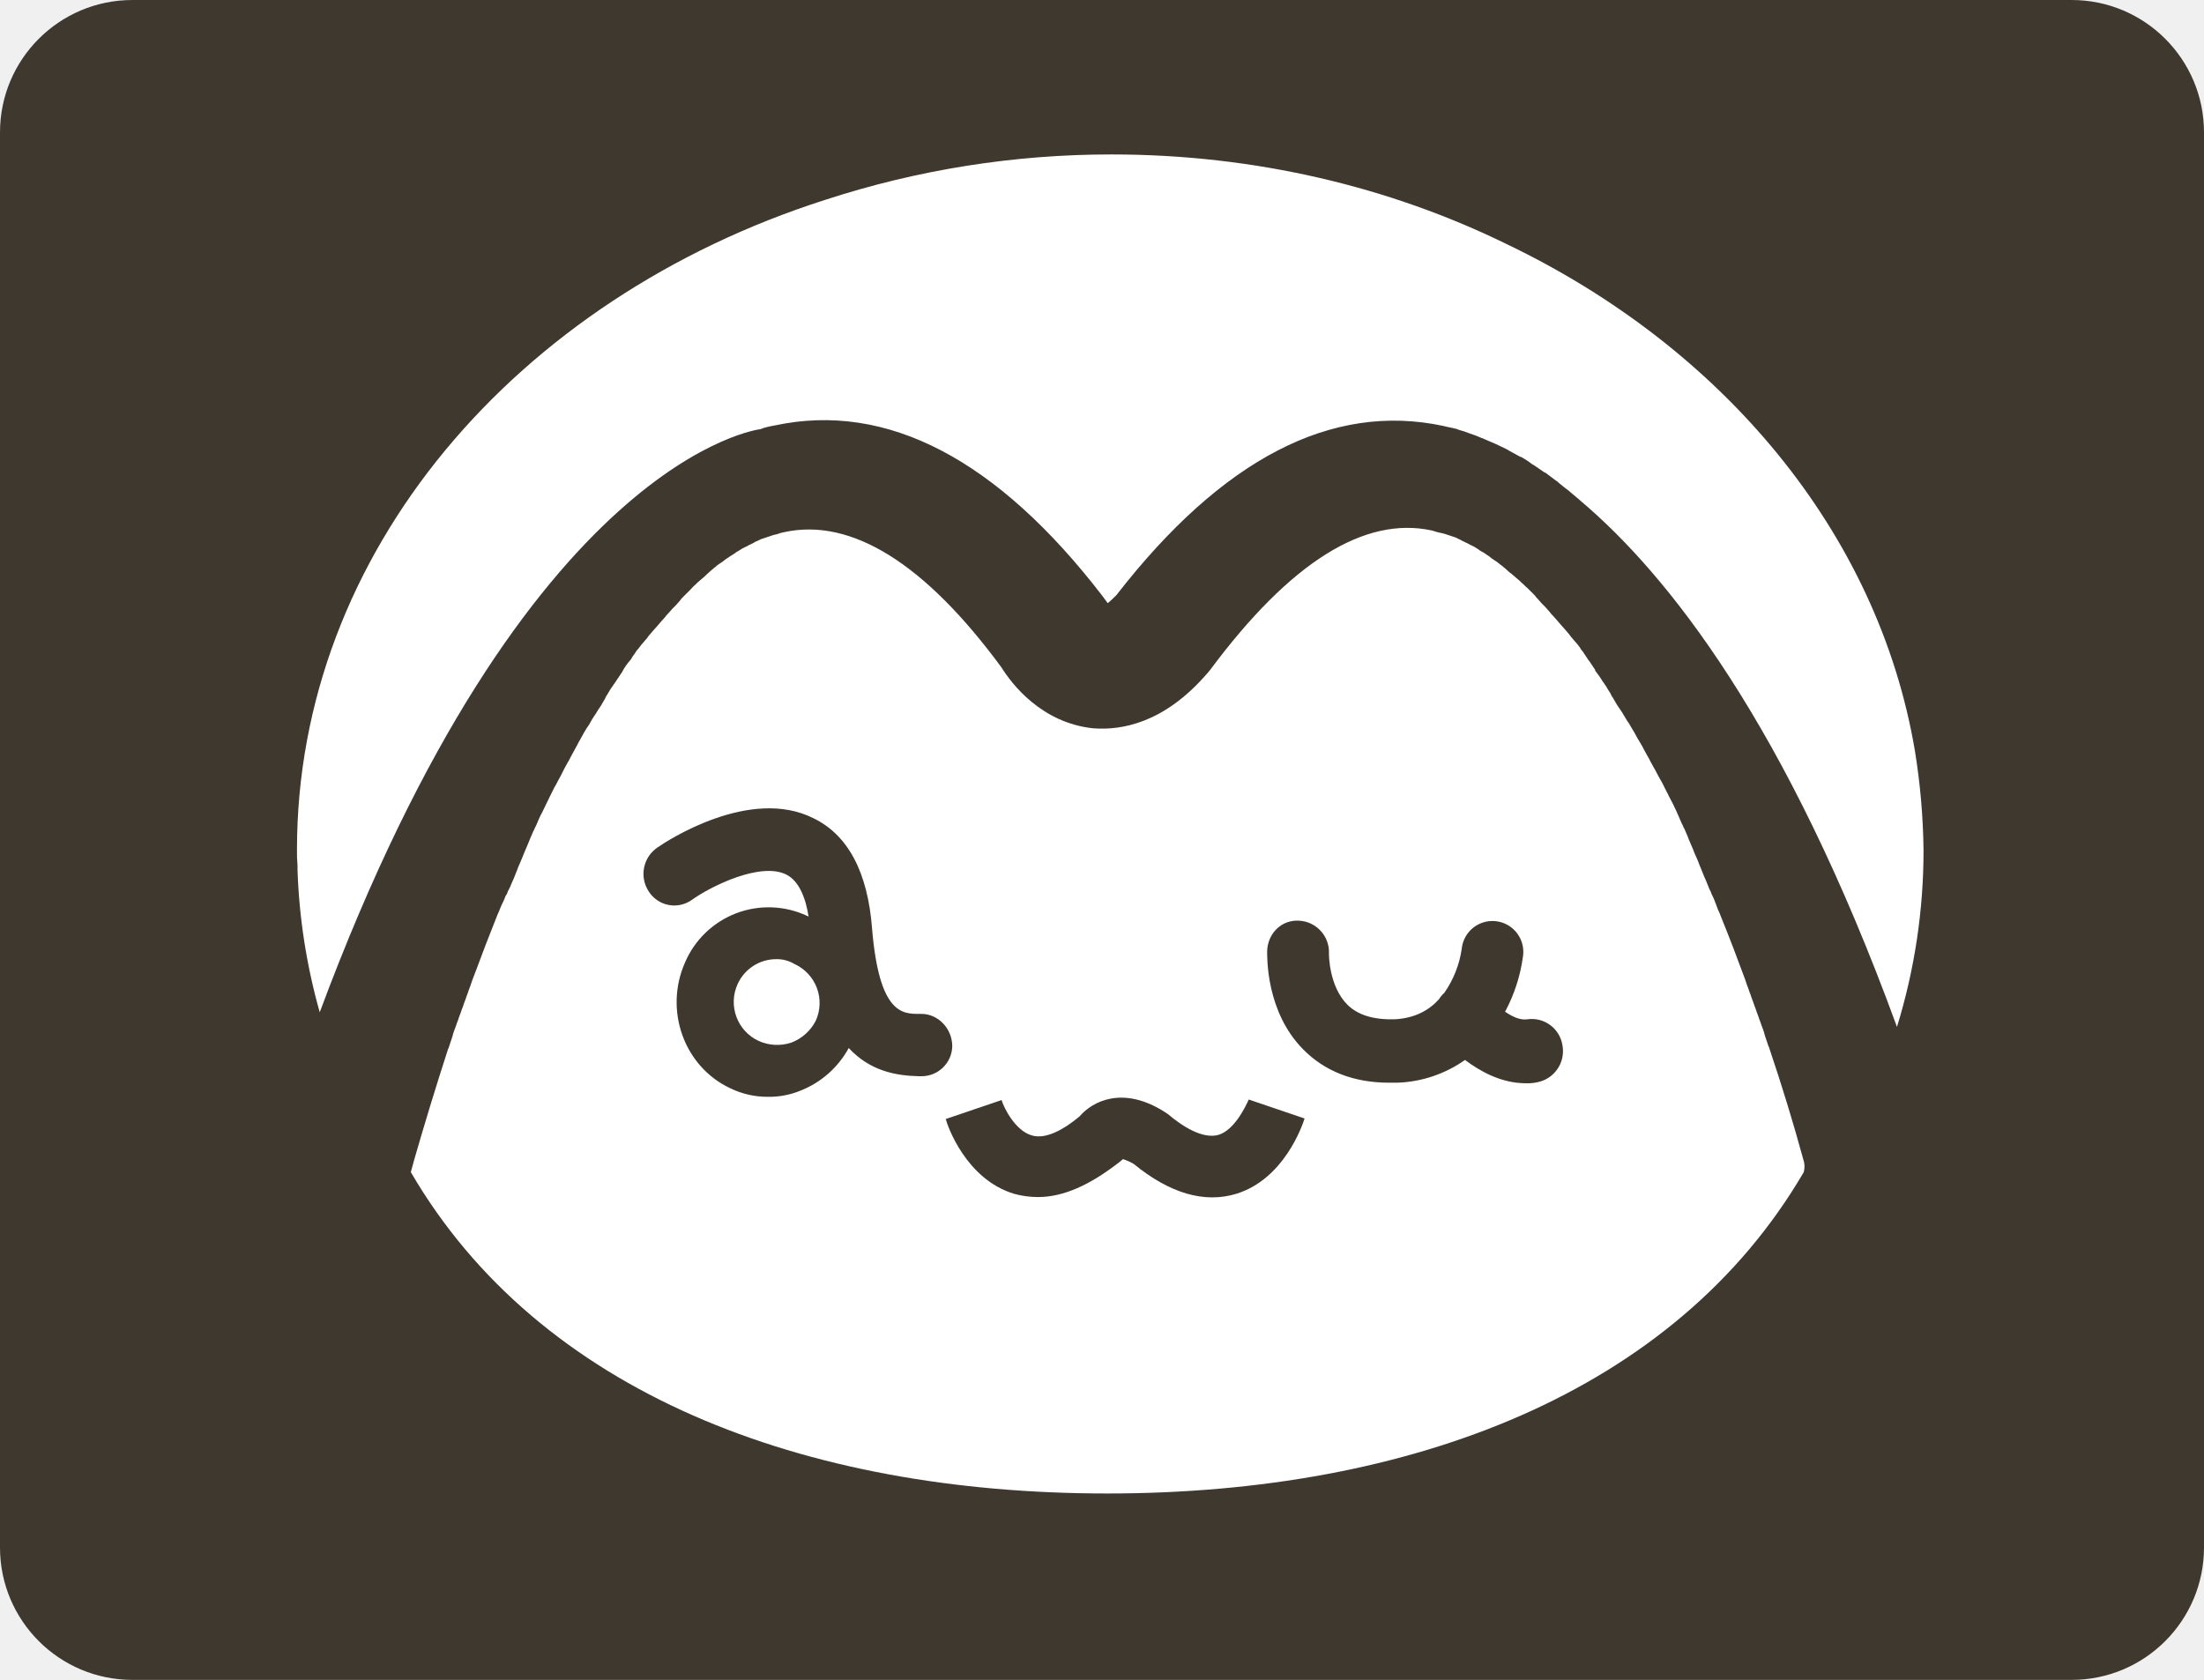
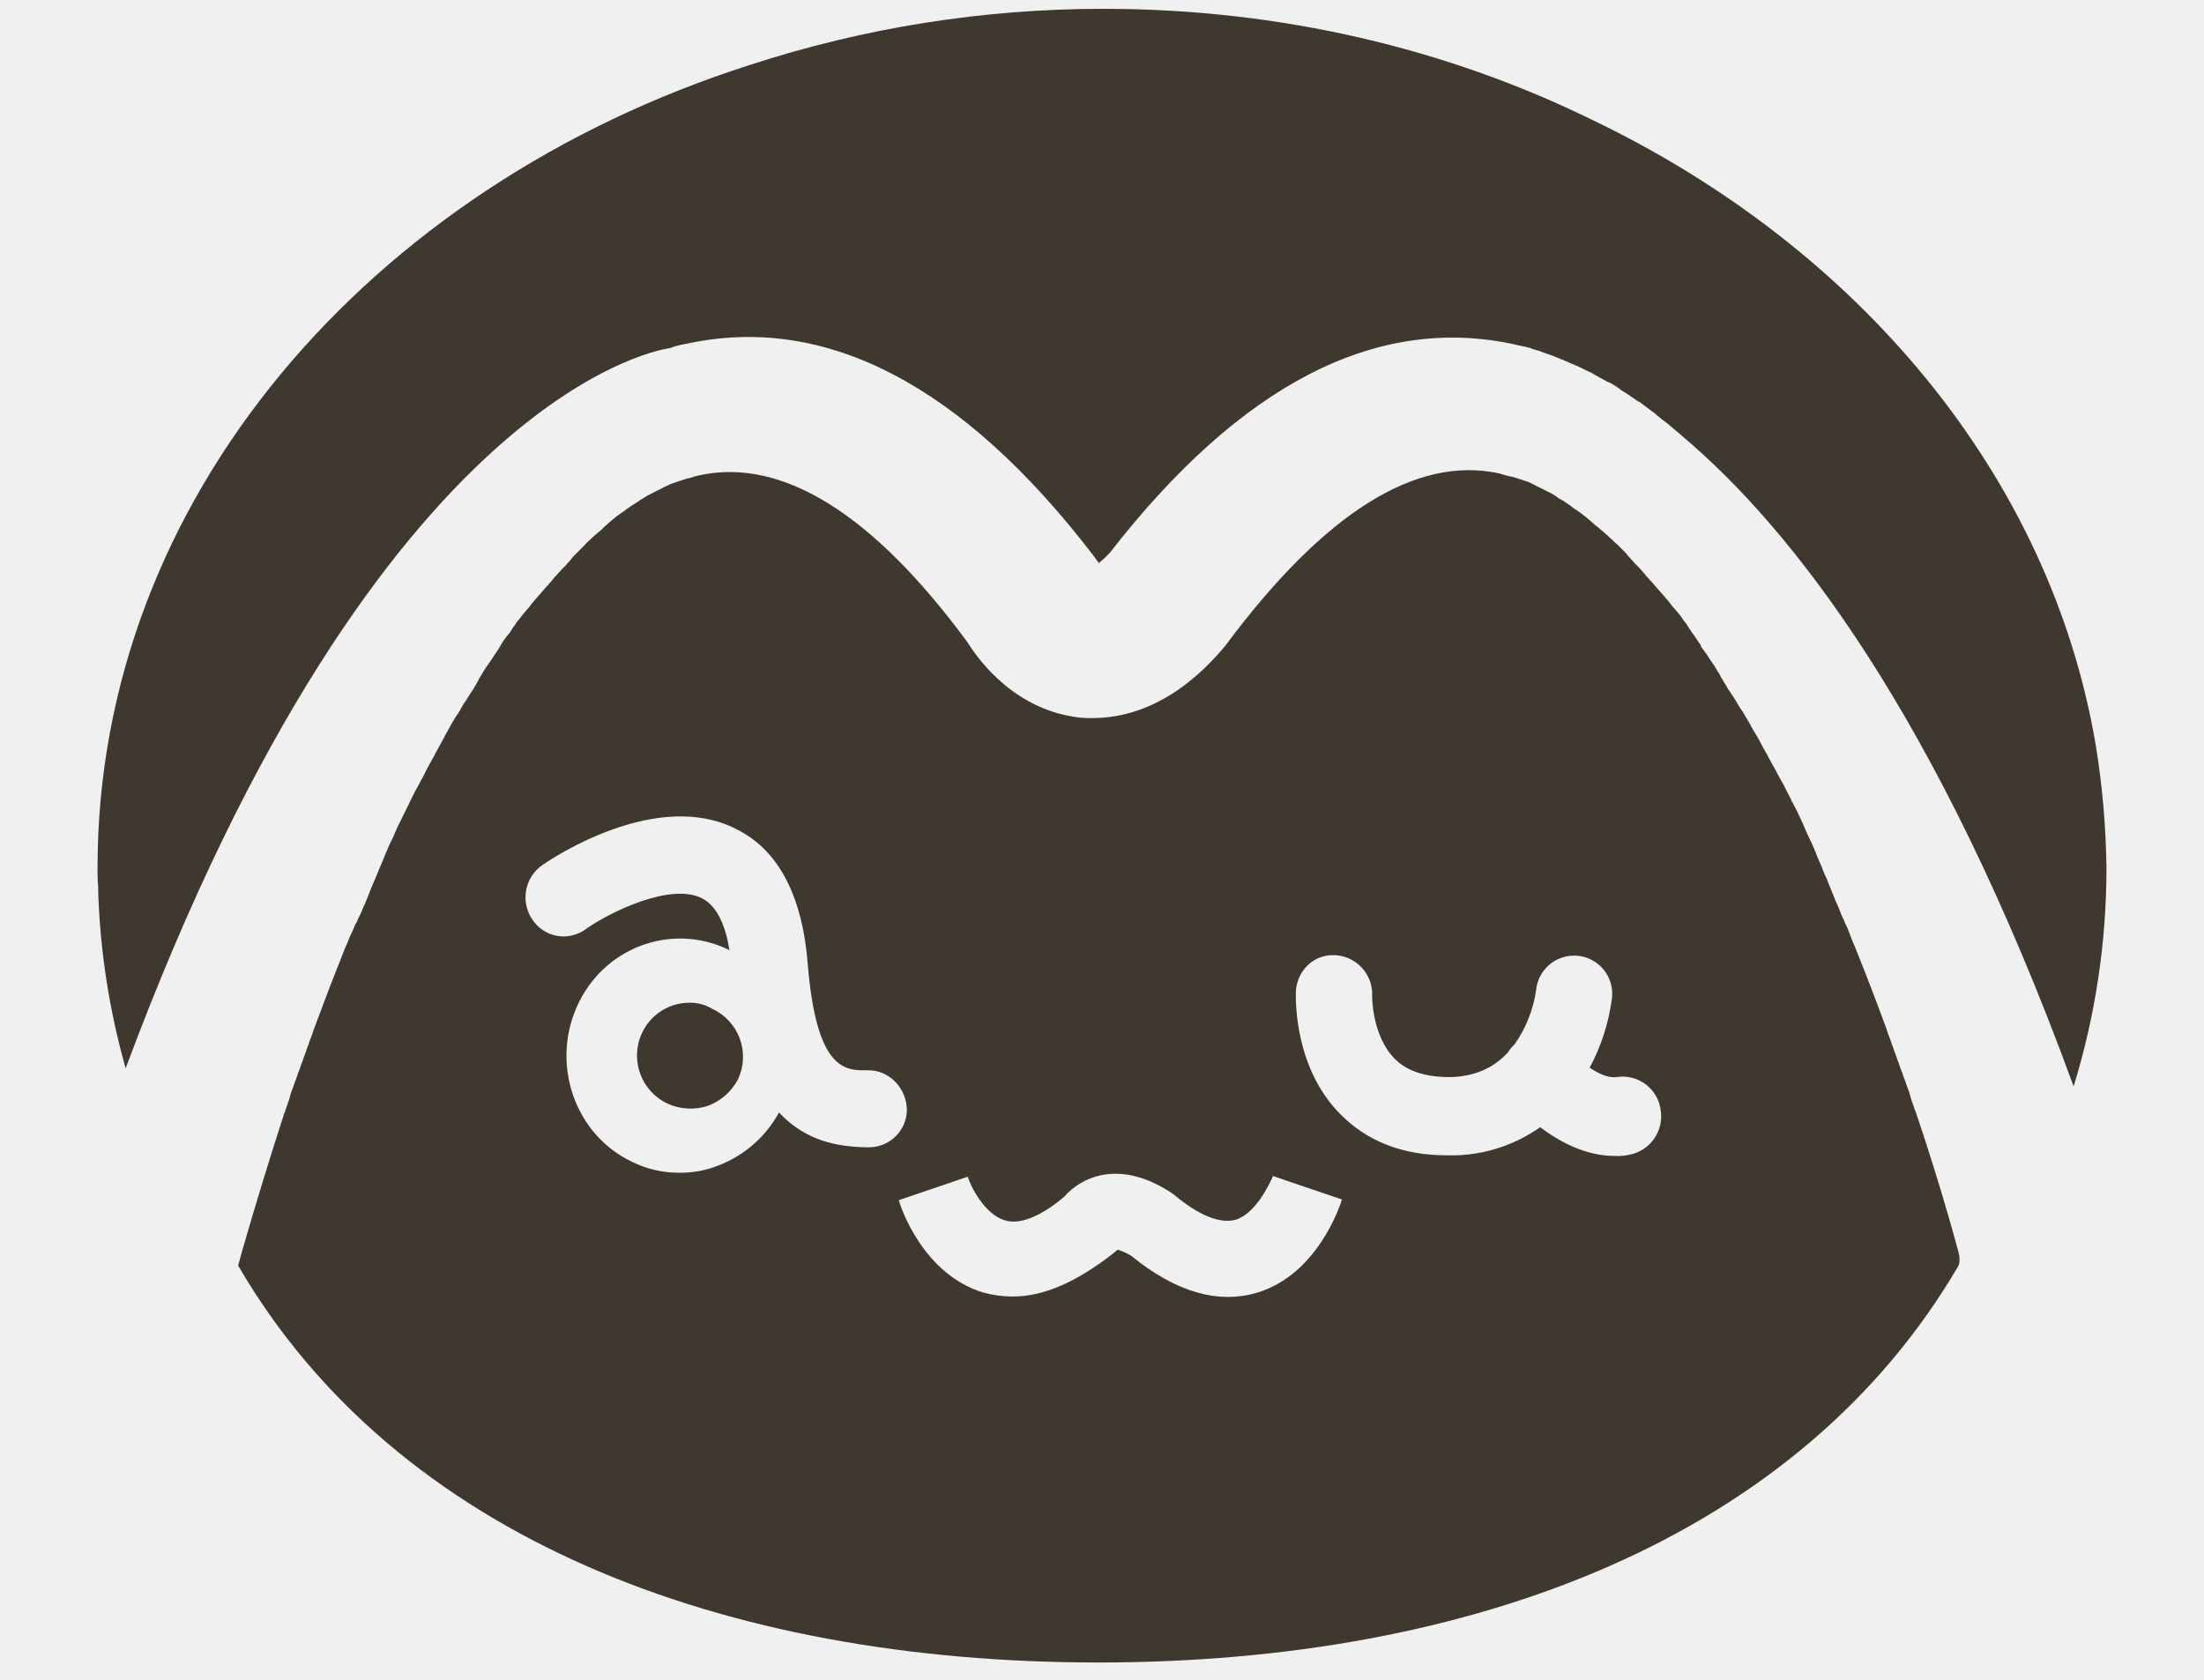
<svg xmlns="http://www.w3.org/2000/svg" width="749" height="571" viewBox="0 0 749 571">
  <defs>
    <clipPath id="clip-favicon">
      <rect width="749" height="571" />
    </clipPath>
  </defs>
  <g id="favicon" clip-path="url(#clip-favicon)">
-     <g id="mawchu-01" transform="translate(-34)">
-       <rect id="Rectangle_6" data-name="Rectangle 6" width="749" height="571" rx="45" transform="translate(34)" fill="#3f382f" />
-       <path id="Path_1" data-name="Path 1" d="M131.943,178.658A11.593,11.593,0,0,0,125.865,177a14.388,14.388,0,0,0-13.262,8.473,14.618,14.618,0,0,0,7.184,19.34,15.261,15.261,0,0,0,11.052.553A15.486,15.486,0,0,0,139.127,198,14.56,14.56,0,0,0,131.943,178.658Z" transform="translate(172.068 149.023)" fill="#fff" />
-       <path id="Path_2" data-name="Path 2" d="M524.893,311.975c-3.315-12.157-7.184-24.866-11.6-37.944a.643.643,0,0,0-.184-.368c-.368-1.289-.921-2.579-1.289-3.868,0-.184-.184-.553-.184-.737-.368-1.289-.921-2.395-1.289-3.684-.184-.368-.184-.553-.368-.921-.368-1.289-.921-2.395-1.289-3.684-.184-.368-.184-.553-.368-.921-.368-1.289-.921-2.395-1.289-3.684-.184-.368-.184-.553-.368-.921-.368-1.289-.921-2.395-1.289-3.684,0-.184-.184-.368-.184-.553-2.579-7-5.157-13.815-7.92-20.63-.184-.368-.184-.553-.368-.921-.368-1.105-.921-2.026-1.289-3.131-.184-.553-.368-.921-.553-1.474a20.457,20.457,0,0,0-1.289-2.947,6.544,6.544,0,0,0-.737-1.658l-1.105-2.763c-.184-.553-.553-1.105-.737-1.658l-1.105-2.763a19.109,19.109,0,0,1-.737-1.842c-.368-.921-.737-1.842-1.105-2.579a19.112,19.112,0,0,1-.737-1.842c-.368-.921-.737-1.658-1.105-2.579a19.112,19.112,0,0,1-.737-1.842c-.368-.921-.737-1.658-1.105-2.579-.368-.553-.553-1.289-.921-1.842-.368-.921-.737-1.658-1.105-2.579-.184-.553-.553-1.105-.737-1.658-.737-1.658-1.658-3.5-2.579-5.157a10.935,10.935,0,0,0-.737-1.474l-1.105-2.21a20.091,20.091,0,0,0-1.105-2.026c-.368-.737-.737-1.289-1.105-2.026a20.093,20.093,0,0,0-1.105-2.026c-.368-.737-.737-1.289-1.105-2.026a20.093,20.093,0,0,0-1.105-2.026c-.368-.737-.737-1.289-1.105-2.026a20.094,20.094,0,0,0-1.105-2.026c-.368-.553-.737-1.289-1.105-1.842-.368-.737-.737-1.289-1.105-2.026-.368-.553-.737-1.289-1.105-1.842a12.389,12.389,0,0,0-1.289-2.026c-.368-.553-.737-1.289-1.105-1.842a19.42,19.42,0,0,0-1.289-2.026l-1.105-1.658c-.368-.737-.921-1.474-1.289-2.21a7.466,7.466,0,0,1-.921-1.658,27.267,27.267,0,0,1-1.474-2.395c-.368-.368-.553-.921-.921-1.289a39.448,39.448,0,0,0-2.395-3.5.957.957,0,0,1-.368-.737c-.553-.921-1.289-1.842-1.842-2.763a7.8,7.8,0,0,1-.921-1.289c-.553-.737-.921-1.474-1.474-2.21a5.6,5.6,0,0,1-.921-1.289,16.107,16.107,0,0,0-1.474-1.842c-.368-.368-.737-.921-1.105-1.289-.553-.553-.921-1.289-1.474-1.842-.368-.368-.737-.921-1.105-1.289-.553-.553-.921-1.105-1.474-1.658-.368-.368-.737-.921-1.105-1.289-.553-.553-.921-1.105-1.474-1.658a8.012,8.012,0,0,1-1.105-1.289c-.553-.553-.921-1.105-1.474-1.658l-1.105-1.105c-.553-.553-.921-1.105-1.474-1.658a4.883,4.883,0,0,1-.921-1.105l-1.658-1.658-.921-.921c-.737-.553-1.289-1.289-2.026-1.842l-.553-.553c-.921-.737-1.658-1.474-2.579-2.21a2.543,2.543,0,0,0-.737-.553c-.553-.553-1.289-1.105-1.842-1.658-.368-.184-.553-.553-.921-.737-.553-.368-1.105-.921-1.658-1.289-.368-.184-.737-.553-1.105-.737a10.216,10.216,0,0,1-1.474-1.105c-.368-.184-.737-.553-1.105-.737a6.462,6.462,0,0,0-1.474-.921,3.853,3.853,0,0,1-1.105-.737c-.553-.368-.921-.553-1.474-.921l-1.105-.553c-.553-.184-.921-.553-1.474-.737l-1.105-.553c-.553-.184-.921-.553-1.474-.737l-1.105-.553-1.658-.553c-.368-.184-.737-.184-1.105-.368-.553-.184-1.105-.368-1.842-.553-.368,0-.553-.184-.921-.184-.921-.184-1.842-.553-2.579-.737-22.84-4.973-48.075,10.683-75.335,47.338l-.921,1.105c-14.736,17.13-29.287,19.525-38.865,18.788-17.683-1.842-27.813-15.288-31.129-20.63C226.5,109.546,201.449,93.89,178.609,98.863a13.567,13.567,0,0,0-2.579.737c-.368,0-.553.184-.921.184l-1.658.553c-.368.184-.737.184-1.105.368l-1.658.553-1.105.553a5.514,5.514,0,0,0-1.474.737L167,103.1c-.553.184-.921.553-1.474.737l-1.105.553c-.553.368-.921.553-1.474.921a3.853,3.853,0,0,0-1.105.737c-.553.368-.921.553-1.474.921-.368.184-.737.553-1.105.737a10.216,10.216,0,0,0-1.474,1.105c-.368.184-.737.553-1.105.737a10.123,10.123,0,0,0-1.658,1.289c-.368.184-.553.553-.921.737-.553.553-1.289,1.105-1.842,1.658l-.553.553c-.921.737-1.658,1.474-2.579,2.21l-.553.553a17.366,17.366,0,0,0-1.842,1.842l-.921.921-1.658,1.658a4.883,4.883,0,0,0-.921,1.105c-.553.553-.921,1.105-1.474,1.658l-1.105,1.105c-.553.553-.921,1.105-1.474,1.658a8.01,8.01,0,0,0-1.105,1.289c-.553.553-.921,1.105-1.474,1.658-.368.368-.737.921-1.105,1.289-.553.553-.921,1.105-1.474,1.658-.368.368-.737.921-1.105,1.289-.553.553-.921,1.289-1.474,1.842-.368.368-.737.921-1.105,1.289-.553.553-.921,1.289-1.474,1.842a5.6,5.6,0,0,0-.921,1.289,15.368,15.368,0,0,0-1.474,2.21c-.368.368-.553.737-.921,1.105a18.248,18.248,0,0,0-2.026,3.131c-.184.184-.184.368-.368.553l-2.21,3.315c-.368.368-.553.921-.921,1.289a27.267,27.267,0,0,0-1.474,2.395,7.467,7.467,0,0,0-.921,1.658c-.368.737-.921,1.474-1.289,2.21l-1.105,1.658a19.419,19.419,0,0,1-1.289,2.026,16.2,16.2,0,0,0-1.105,1.842,12.39,12.39,0,0,1-1.289,2.026c-.368.553-.737,1.289-1.105,1.842-.368.737-.737,1.289-1.105,2.026a20.1,20.1,0,0,0-1.105,2.026c-.368.737-.737,1.289-1.105,2.026s-.737,1.289-1.105,2.026a20.09,20.09,0,0,1-1.105,2.026c-.368.737-.737,1.289-1.105,2.026l-1.105,2.21c-.368.737-.737,1.289-1.105,2.026a20.094,20.094,0,0,1-1.105,2.026l-1.105,2.21a.643.643,0,0,1-.184.368c-.921,2.026-2.026,4.052-2.947,6.078a17.12,17.12,0,0,0-.921,1.842c-.368.921-.737,1.658-1.105,2.579-.368.553-.553,1.289-.921,1.842-.368.921-.737,1.658-1.105,2.579-.184.553-.553,1.289-.737,1.842-.368.921-.737,1.658-1.105,2.579-.184.553-.553,1.289-.737,1.842-.368.921-.737,1.658-1.105,2.579A19.107,19.107,0,0,0,87.8,213.8L86.7,216.563c-.184.553-.553,1.105-.737,1.658a18.588,18.588,0,0,1-1.289,2.763,3.7,3.7,0,0,1-.737,1.474,20.466,20.466,0,0,1-1.289,2.947c-.184.368-.368.921-.553,1.289-.368,1.105-.921,2.026-1.289,3.131-.184.368-.184.553-.368.921-2.21,5.526-4.421,11.236-6.447,16.762h0c-.553,1.289-.921,2.579-1.474,3.868,0,.184-.184.368-.184.553-.368,1.289-.921,2.395-1.289,3.684-.184.368-.184.553-.368.921-.368,1.289-.921,2.395-1.289,3.684-.184.368-.184.553-.368.921-.368,1.289-.921,2.395-1.289,3.684-.184.368-.184.553-.368.921-.368,1.289-.921,2.395-1.289,3.684,0,.184-.184.553-.184.737-.368,1.289-.921,2.579-1.289,3.868,0,.184,0,.184-.184.368-4.236,13.078-8.1,25.787-11.6,37.944h0c-.368,1.289-.737,2.763-1.105,4.052,43.654,74.967,133.356,109.227,236.689,109.227S481.423,391.178,525.077,316.4a7.2,7.2,0,0,0-.184-4.421ZM225.21,283.794h-.921c-7.552-.184-16.393-1.658-23.761-9.578a32.073,32.073,0,0,1-16.577,14.551,27.757,27.757,0,0,1-10.867,2.026,28.728,28.728,0,0,1-12.894-2.947c-15.656-7.368-22.472-26.524-15.288-42.733a30.892,30.892,0,0,1,41.444-15.841c.184,0,.368.184.553.368-.921-6.078-3.131-12.157-7.552-14.367-8.657-4.421-25.6,3.868-32.234,8.657a10.277,10.277,0,0,1-14.551-2.947,10.837,10.837,0,0,1,2.947-14.92c3.131-2.21,31.5-20.814,53.048-9.946,11.788,5.71,18.419,18.419,19.893,37.391,2.395,29.1,10.315,29.1,16.025,29.1h.737c5.71,0,10.5,4.973,10.5,11.052A10.423,10.423,0,0,1,225.21,283.794Zm107.016,39.97c-10.867,3.315-22.656-.184-34.813-10.131a17.731,17.731,0,0,0-3.684-1.658l-1.105.921c-10.131,7.92-19.156,11.973-27.813,11.973a30.683,30.683,0,0,1-8.1-1.105c-16.393-4.973-22.656-23.208-23.208-25.419l18.972-6.447c.737,2.579,4.6,10.315,10.131,11.973,4.973,1.658,11.6-2.395,16.393-6.447,4.421-5.157,14.735-10.5,28.918-1.474l1.105.737c4.789,4.052,11.788,8.657,17.314,7,5.526-1.842,9.21-9.946,10.131-11.973l18.972,6.447C354.7,300.555,348.436,318.79,332.227,323.764ZM434.639,285.82a15.11,15.11,0,0,1-4.052.368c-8.289,0-15.472-4.052-20.63-7.92A42.388,42.388,0,0,1,386.932,286h-2.763c-11.973,0-21.919-3.868-29.287-11.42-12.525-12.709-12.157-31.129-12.157-33.339.184-5.894,4.789-10.683,10.867-10.315a10.723,10.723,0,0,1,10.131,11.236c0,.368,0,11.052,6.263,17.314q5.249,5.249,16.025,4.973c7-.368,11.788-3.131,15.1-6.815a10.685,10.685,0,0,1,1.842-2.21,34.855,34.855,0,0,0,5.894-14.92,10.49,10.49,0,1,1,20.814,2.579,55.321,55.321,0,0,1-6.078,18.788c2.395,1.658,5.157,2.947,7.552,2.579a10.561,10.561,0,0,1,11.973,9.025A10.766,10.766,0,0,1,434.639,285.82Z" transform="translate(121.902 82.015)" fill="#fff" />
-       <path id="Path_3" data-name="Path 3" d="M580.518,231.113C567.993,157.067,515.313,94.257,442,59.076,402.218,39.552,356.354,28.5,307.543,28.5A312.943,312.943,0,0,0,210.1,43.972C105.3,77.5,30.7,163.7,30.7,264.82a50.007,50.007,0,0,0,.184,5.342v1.474a202.882,202.882,0,0,0,7.552,48.443C108.8,130.912,188.185,121.886,188.185,121.886c.368-.184.737-.184.921-.368a32.081,32.081,0,0,1,4.052-.921c37.944-8.1,75.519,11.42,111.437,58.205l1.474,2.026.184.184a33.163,33.163,0,0,0,2.947-2.763c35.918-46.233,73.125-65.573,111.069-57.468,1.289.368,2.763.553,4.052.921a2.618,2.618,0,0,1,1.105.368,31.744,31.744,0,0,1,3.868,1.289h0a33.208,33.208,0,0,1,3.868,1.474c.368.184.737.184.921.368l3.868,1.658h0c1.289.553,2.579,1.289,3.868,1.842.368.184.553.368.921.553,1.289.737,2.395,1.289,3.684,2.026h.184a25.3,25.3,0,0,1,3.684,2.395c.368.184.553.368.921.553,1.105.737,2.395,1.658,3.5,2.395h.184c1.289.921,2.394,1.842,3.684,2.763a3.234,3.234,0,0,1,.921.737c1.105.921,2.21,1.842,3.5,2.763l.184.184c1.105.921,2.395,2.026,3.5,2.947l.184.184c29.655,25.05,69.994,75.888,107.569,178.852A203.427,203.427,0,0,0,583.465,265,227.306,227.306,0,0,0,580.518,231.113Z" transform="translate(104.222 23.995)" fill="#fff" />
+     <g id="mawchu-01" transform="translate(33.148 3)">
+       <path id="Path_1" data-name="Path 1" d="M136.8,179.047A14.318,14.318,0,0,0,129.292,177a17.77,17.77,0,0,0-16.379,10.465,18.055,18.055,0,0,0,8.872,23.887,18.848,18.848,0,0,0,13.65.682,19.126,19.126,0,0,0,10.237-9.1A17.983,17.983,0,0,0,136.8,179.047Z" transform="translate(72.038 160.826)" fill="#3f382f" />
+       <path id="Path_2" data-name="Path 2" d="M636.127,362.413c-4.095-15.014-8.872-30.711-14.332-46.863a.794.794,0,0,0-.227-.455c-.455-1.592-1.137-3.185-1.592-4.777,0-.228-.227-.682-.227-.91-.455-1.592-1.137-2.957-1.592-4.55-.228-.455-.228-.682-.455-1.137-.455-1.592-1.137-2.957-1.592-4.55-.228-.455-.228-.682-.455-1.137-.455-1.592-1.137-2.957-1.592-4.55-.228-.455-.228-.682-.455-1.137-.455-1.592-1.137-2.957-1.592-4.55,0-.228-.227-.455-.227-.682-3.185-8.645-6.37-17.062-9.782-25.479-.228-.455-.228-.682-.455-1.137-.455-1.365-1.137-2.5-1.592-3.867-.227-.682-.455-1.137-.682-1.82a25.264,25.264,0,0,0-1.592-3.64,8.085,8.085,0,0,0-.91-2.047l-1.365-3.412c-.227-.682-.682-1.365-.91-2.047l-1.365-3.412a23.6,23.6,0,0,1-.91-2.275c-.455-1.137-.91-2.275-1.365-3.185a23.606,23.606,0,0,1-.91-2.275c-.455-1.137-.91-2.047-1.365-3.185a23.588,23.588,0,0,1-.91-2.275c-.455-1.137-.91-2.047-1.365-3.185-.455-.682-.682-1.592-1.137-2.275-.455-1.137-.91-2.047-1.365-3.185-.228-.682-.682-1.365-.91-2.047-.91-2.047-2.047-4.322-3.185-6.37a13.506,13.506,0,0,0-.91-1.82l-1.365-2.73a24.815,24.815,0,0,0-1.365-2.5c-.455-.91-.91-1.592-1.365-2.5a24.805,24.805,0,0,0-1.365-2.5c-.455-.91-.91-1.592-1.365-2.5a24.818,24.818,0,0,0-1.365-2.5c-.455-.91-.91-1.592-1.365-2.5a24.819,24.819,0,0,0-1.365-2.5c-.455-.682-.91-1.592-1.365-2.275-.455-.91-.91-1.592-1.365-2.5-.455-.682-.91-1.592-1.365-2.275a15.308,15.308,0,0,0-1.592-2.5c-.455-.682-.91-1.592-1.365-2.275a23.978,23.978,0,0,0-1.592-2.5l-1.365-2.047c-.455-.91-1.137-1.82-1.592-2.73a9.222,9.222,0,0,1-1.137-2.047,33.678,33.678,0,0,1-1.82-2.957c-.455-.455-.682-1.137-1.138-1.592a48.72,48.72,0,0,0-2.957-4.322,1.182,1.182,0,0,1-.455-.91c-.682-1.137-1.593-2.275-2.275-3.412a9.63,9.63,0,0,1-1.137-1.592c-.682-.91-1.137-1.82-1.82-2.73a6.912,6.912,0,0,1-1.138-1.592,19.891,19.891,0,0,0-1.82-2.275c-.455-.455-.91-1.137-1.365-1.592-.682-.682-1.138-1.592-1.82-2.275-.455-.455-.91-1.137-1.365-1.592-.682-.682-1.138-1.365-1.82-2.047-.455-.455-.91-1.137-1.365-1.592-.682-.682-1.137-1.365-1.82-2.047a9.892,9.892,0,0,1-1.365-1.592c-.682-.682-1.138-1.365-1.82-2.047l-1.365-1.365c-.682-.682-1.137-1.365-1.82-2.047a6.03,6.03,0,0,1-1.137-1.365l-2.047-2.047-1.137-1.137c-.91-.682-1.592-1.592-2.5-2.275l-.682-.682c-1.137-.91-2.047-1.82-3.185-2.73a3.143,3.143,0,0,0-.91-.682c-.682-.682-1.592-1.365-2.275-2.047-.455-.227-.682-.682-1.137-.91-.682-.455-1.365-1.137-2.047-1.592-.455-.227-.91-.682-1.365-.91a12.617,12.617,0,0,1-1.82-1.365c-.455-.227-.91-.683-1.365-.91a7.981,7.981,0,0,0-1.82-1.137,4.759,4.759,0,0,1-1.365-.91c-.682-.455-1.138-.682-1.82-1.137l-1.365-.682c-.682-.227-1.137-.682-1.82-.91l-1.365-.682c-.682-.227-1.137-.682-1.82-.91l-1.365-.682-2.047-.682c-.455-.227-.91-.227-1.365-.455-.682-.228-1.365-.455-2.275-.682-.455,0-.682-.227-1.137-.227-1.137-.227-2.275-.682-3.185-.91-28.209-6.142-59.375,13.195-93.044,58.465l-1.137,1.365c-18.2,21.157-36.171,24.114-48,23.2-21.839-2.275-34.351-18.882-38.446-25.479C267.59,112.4,236.651,93.062,208.442,99.2a16.757,16.757,0,0,0-3.185.91c-.455,0-.682.228-1.137.228l-2.047.682c-.455.227-.91.227-1.365.455l-2.047.682-1.365.682a6.811,6.811,0,0,0-1.82.91l-1.365.682c-.682.227-1.137.682-1.82.91l-1.365.682c-.682.455-1.137.682-1.82,1.137a4.758,4.758,0,0,0-1.365.91c-.682.455-1.137.682-1.82,1.137-.455.227-.91.682-1.365.91a12.618,12.618,0,0,0-1.82,1.365c-.455.227-.91.682-1.365.91a12.5,12.5,0,0,0-2.047,1.592c-.455.227-.682.682-1.137.91-.682.682-1.592,1.365-2.275,2.047l-.682.683c-1.137.91-2.047,1.82-3.185,2.73l-.682.682a21.45,21.45,0,0,0-2.275,2.275l-1.137,1.137L165.9,126.5a6.031,6.031,0,0,0-1.137,1.365c-.682.682-1.137,1.365-1.82,2.047l-1.365,1.365c-.682.682-1.137,1.365-1.82,2.047a9.892,9.892,0,0,0-1.365,1.592c-.682.682-1.137,1.365-1.82,2.047-.455.455-.91,1.137-1.365,1.592-.683.682-1.137,1.365-1.82,2.047-.455.455-.91,1.137-1.365,1.592-.682.682-1.137,1.592-1.82,2.275-.455.455-.91,1.137-1.365,1.592-.682.682-1.137,1.592-1.82,2.275a6.913,6.913,0,0,0-1.137,1.592,18.981,18.981,0,0,0-1.82,2.73c-.455.455-.682.91-1.137,1.365a22.537,22.537,0,0,0-2.5,3.867c-.228.227-.228.455-.455.682l-2.73,4.095c-.455.455-.682,1.137-1.137,1.592a33.681,33.681,0,0,0-1.82,2.957,9.223,9.223,0,0,0-1.137,2.047c-.455.91-1.137,1.82-1.592,2.73l-1.365,2.047a23.984,23.984,0,0,1-1.592,2.5,20,20,0,0,0-1.365,2.275,15.3,15.3,0,0,1-1.592,2.5c-.455.682-.91,1.592-1.365,2.275-.455.91-.91,1.592-1.365,2.5a24.816,24.816,0,0,0-1.365,2.5c-.455.91-.91,1.592-1.365,2.5s-.91,1.592-1.365,2.5a24.814,24.814,0,0,1-1.365,2.5c-.455.91-.91,1.592-1.365,2.5l-1.365,2.73c-.455.91-.91,1.592-1.365,2.5a24.815,24.815,0,0,1-1.365,2.5l-1.365,2.73a.794.794,0,0,1-.227.455c-1.137,2.5-2.5,5-3.64,7.507a21.141,21.141,0,0,0-1.137,2.275c-.455,1.137-.91,2.047-1.365,3.185-.455.682-.682,1.592-1.137,2.275-.455,1.137-.91,2.047-1.365,3.185-.227.682-.683,1.592-.91,2.275-.455,1.137-.91,2.047-1.365,3.185-.227.683-.682,1.592-.91,2.275-.455,1.137-.91,2.047-1.365,3.185a23.593,23.593,0,0,0-.91,2.275l-1.365,3.412c-.227.682-.682,1.365-.91,2.047a22.958,22.958,0,0,1-1.592,3.412,4.572,4.572,0,0,1-.91,1.82,25.277,25.277,0,0,1-1.592,3.64c-.227.455-.455,1.137-.682,1.592-.455,1.365-1.137,2.5-1.592,3.867-.227.455-.227.682-.455,1.137-2.73,6.825-5.46,13.877-7.962,20.7h0c-.682,1.592-1.137,3.185-1.82,4.777,0,.228-.227.455-.227.682-.455,1.592-1.137,2.957-1.592,4.55-.227.455-.227.682-.455,1.137-.455,1.592-1.137,2.957-1.592,4.55-.227.455-.227.682-.455,1.137-.455,1.592-1.137,2.957-1.592,4.55-.227.455-.227.682-.455,1.137-.455,1.592-1.137,2.957-1.592,4.55,0,.228-.228.682-.228.91-.455,1.592-1.137,3.185-1.592,4.777,0,.228,0,.228-.227.455-5.232,16.152-10.01,31.849-14.332,46.863h0c-.455,1.592-.91,3.412-1.365,5,53.916,92.589,164.7,134.9,292.327,134.9s238.412-42.541,292.327-134.9c.683-2.047.228-3.64-.227-5.46ZM266,327.606H264.86c-9.327-.227-20.247-2.047-29.346-11.83a39.612,39.612,0,0,1-20.474,17.972,34.282,34.282,0,0,1-13.422,2.5,35.481,35.481,0,0,1-15.924-3.64c-19.337-9.1-27.754-32.759-18.882-52.778S198.66,251.169,218,260.269c.227,0,.455.227.682.455-1.137-7.507-3.867-15.015-9.327-17.744-10.692-5.46-31.621,4.777-39.811,10.692a12.693,12.693,0,0,1-17.972-3.64,13.384,13.384,0,0,1,3.64-18.427c3.867-2.73,38.9-25.707,65.518-12.285,14.559,7.052,22.749,22.749,24.569,46.181,2.957,35.944,12.74,35.944,19.792,35.944H266c7.052,0,12.967,6.142,12.967,13.65A12.873,12.873,0,0,1,266,327.606ZM398.17,376.972c-13.422,4.095-27.982-.228-43-12.512a21.9,21.9,0,0,0-4.55-2.047l-1.365,1.137c-12.512,9.782-23.659,14.787-34.351,14.787a37.9,37.9,0,0,1-10.01-1.365c-20.247-6.142-27.982-28.664-28.664-31.394l23.432-7.962c.91,3.185,5.687,12.74,12.512,14.787,6.142,2.047,14.332-2.957,20.247-7.962,5.46-6.37,18.2-12.967,35.716-1.82l1.365.91c5.915,5,14.559,10.692,21.384,8.645,6.825-2.275,11.375-12.285,12.512-14.787l23.432,7.962C425.924,348.308,418.19,370.83,398.17,376.972Zm126.486-46.863a18.662,18.662,0,0,1-5,.455c-10.237,0-19.109-5-25.479-9.782a52.352,52.352,0,0,1-28.436,9.555h-3.412c-14.787,0-27.072-4.777-36.171-14.1-15.469-15.7-15.014-38.446-15.014-41.176.228-7.28,5.915-13.195,13.422-12.74a13.243,13.243,0,0,1,12.512,13.877c0,.455,0,13.65,7.735,21.384q6.483,6.483,19.792,6.142c8.645-.455,14.559-3.867,18.654-8.417a13.2,13.2,0,0,1,2.275-2.73,43.049,43.049,0,0,0,7.28-18.427,12.956,12.956,0,1,1,25.707,3.185,68.324,68.324,0,0,1-7.507,23.2c2.957,2.047,6.37,3.64,9.327,3.185a13.044,13.044,0,0,1,14.787,11.147A13.3,13.3,0,0,1,524.656,330.109Z" transform="translate(-3.927 59.357)" fill="#3f382f" />
+       <path id="Path_3" data-name="Path 3" d="M709.763,278.741c-15.469-91.452-80.532-169.026-171.074-212.477C489.551,42.15,432.906,28.5,372.62,28.5A386.507,386.507,0,0,0,252.277,47.609C122.834,89.013,30.7,195.479,30.7,320.372a61.762,61.762,0,0,0,.227,6.6v1.82a250.573,250.573,0,0,0,9.327,59.83c86.9-233.634,184.951-244.781,184.951-244.781.455-.227.91-.227,1.137-.455a39.624,39.624,0,0,1,5-1.137c46.863-10.01,93.272,14.1,137.633,71.887l1.82,2.5.228.227a40.961,40.961,0,0,0,3.64-3.412c44.361-57.1,90.314-80.987,137.178-70.977,1.592.455,3.412.682,5,1.137a3.233,3.233,0,0,1,1.365.455,39.2,39.2,0,0,1,4.777,1.592h0a41.018,41.018,0,0,1,4.777,1.82c.455.227.91.227,1.137.455l4.777,2.047h0c1.592.682,3.185,1.592,4.777,2.275.455.227.682.455,1.138.682,1.592.91,2.957,1.592,4.55,2.5h.227a31.245,31.245,0,0,1,4.55,2.957c.455.227.682.455,1.138.682,1.365.91,2.957,2.047,4.322,2.957h.227c1.592,1.137,2.957,2.275,4.55,3.412a3.994,3.994,0,0,1,1.137.91c1.365,1.137,2.73,2.275,4.322,3.412l.228.228c1.365,1.137,2.957,2.5,4.322,3.64l.227.227c36.626,30.939,86.447,93.727,132.855,220.895A251.247,251.247,0,0,0,713.4,320.6,280.744,280.744,0,0,0,709.763,278.741Z" transform="translate(-30.7 -28.5)" fill="#3f382f" />
    </g>
  </g>
</svg>
